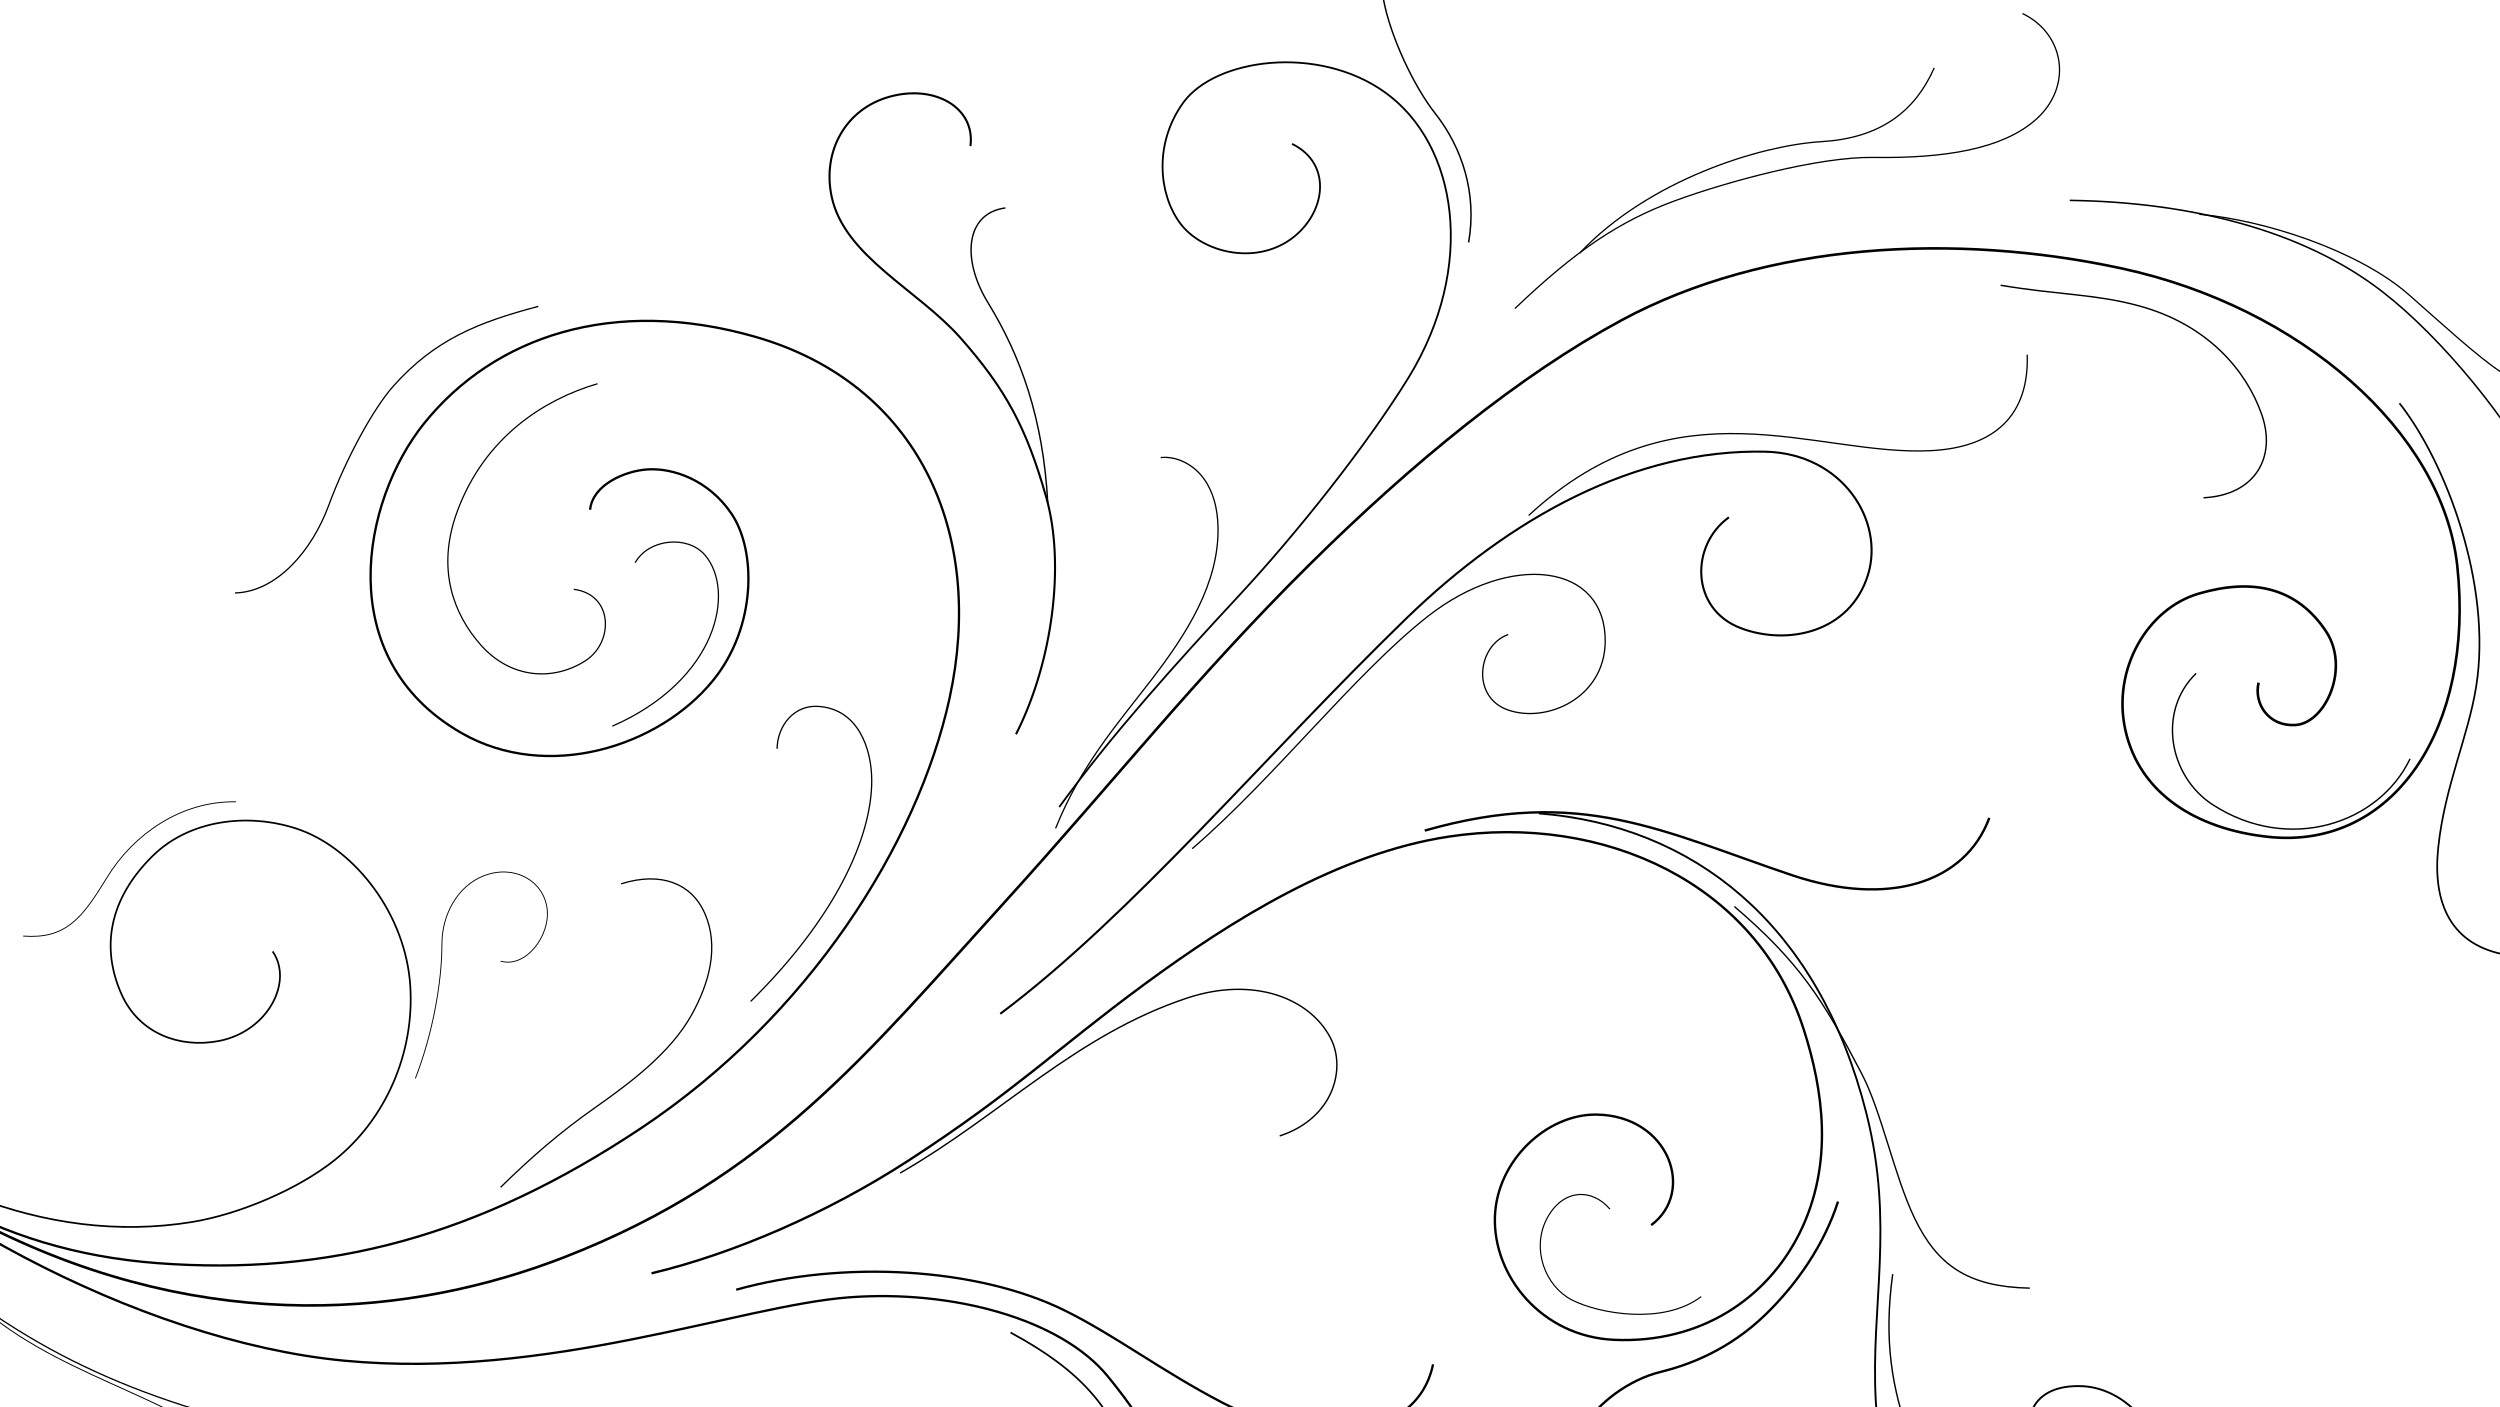
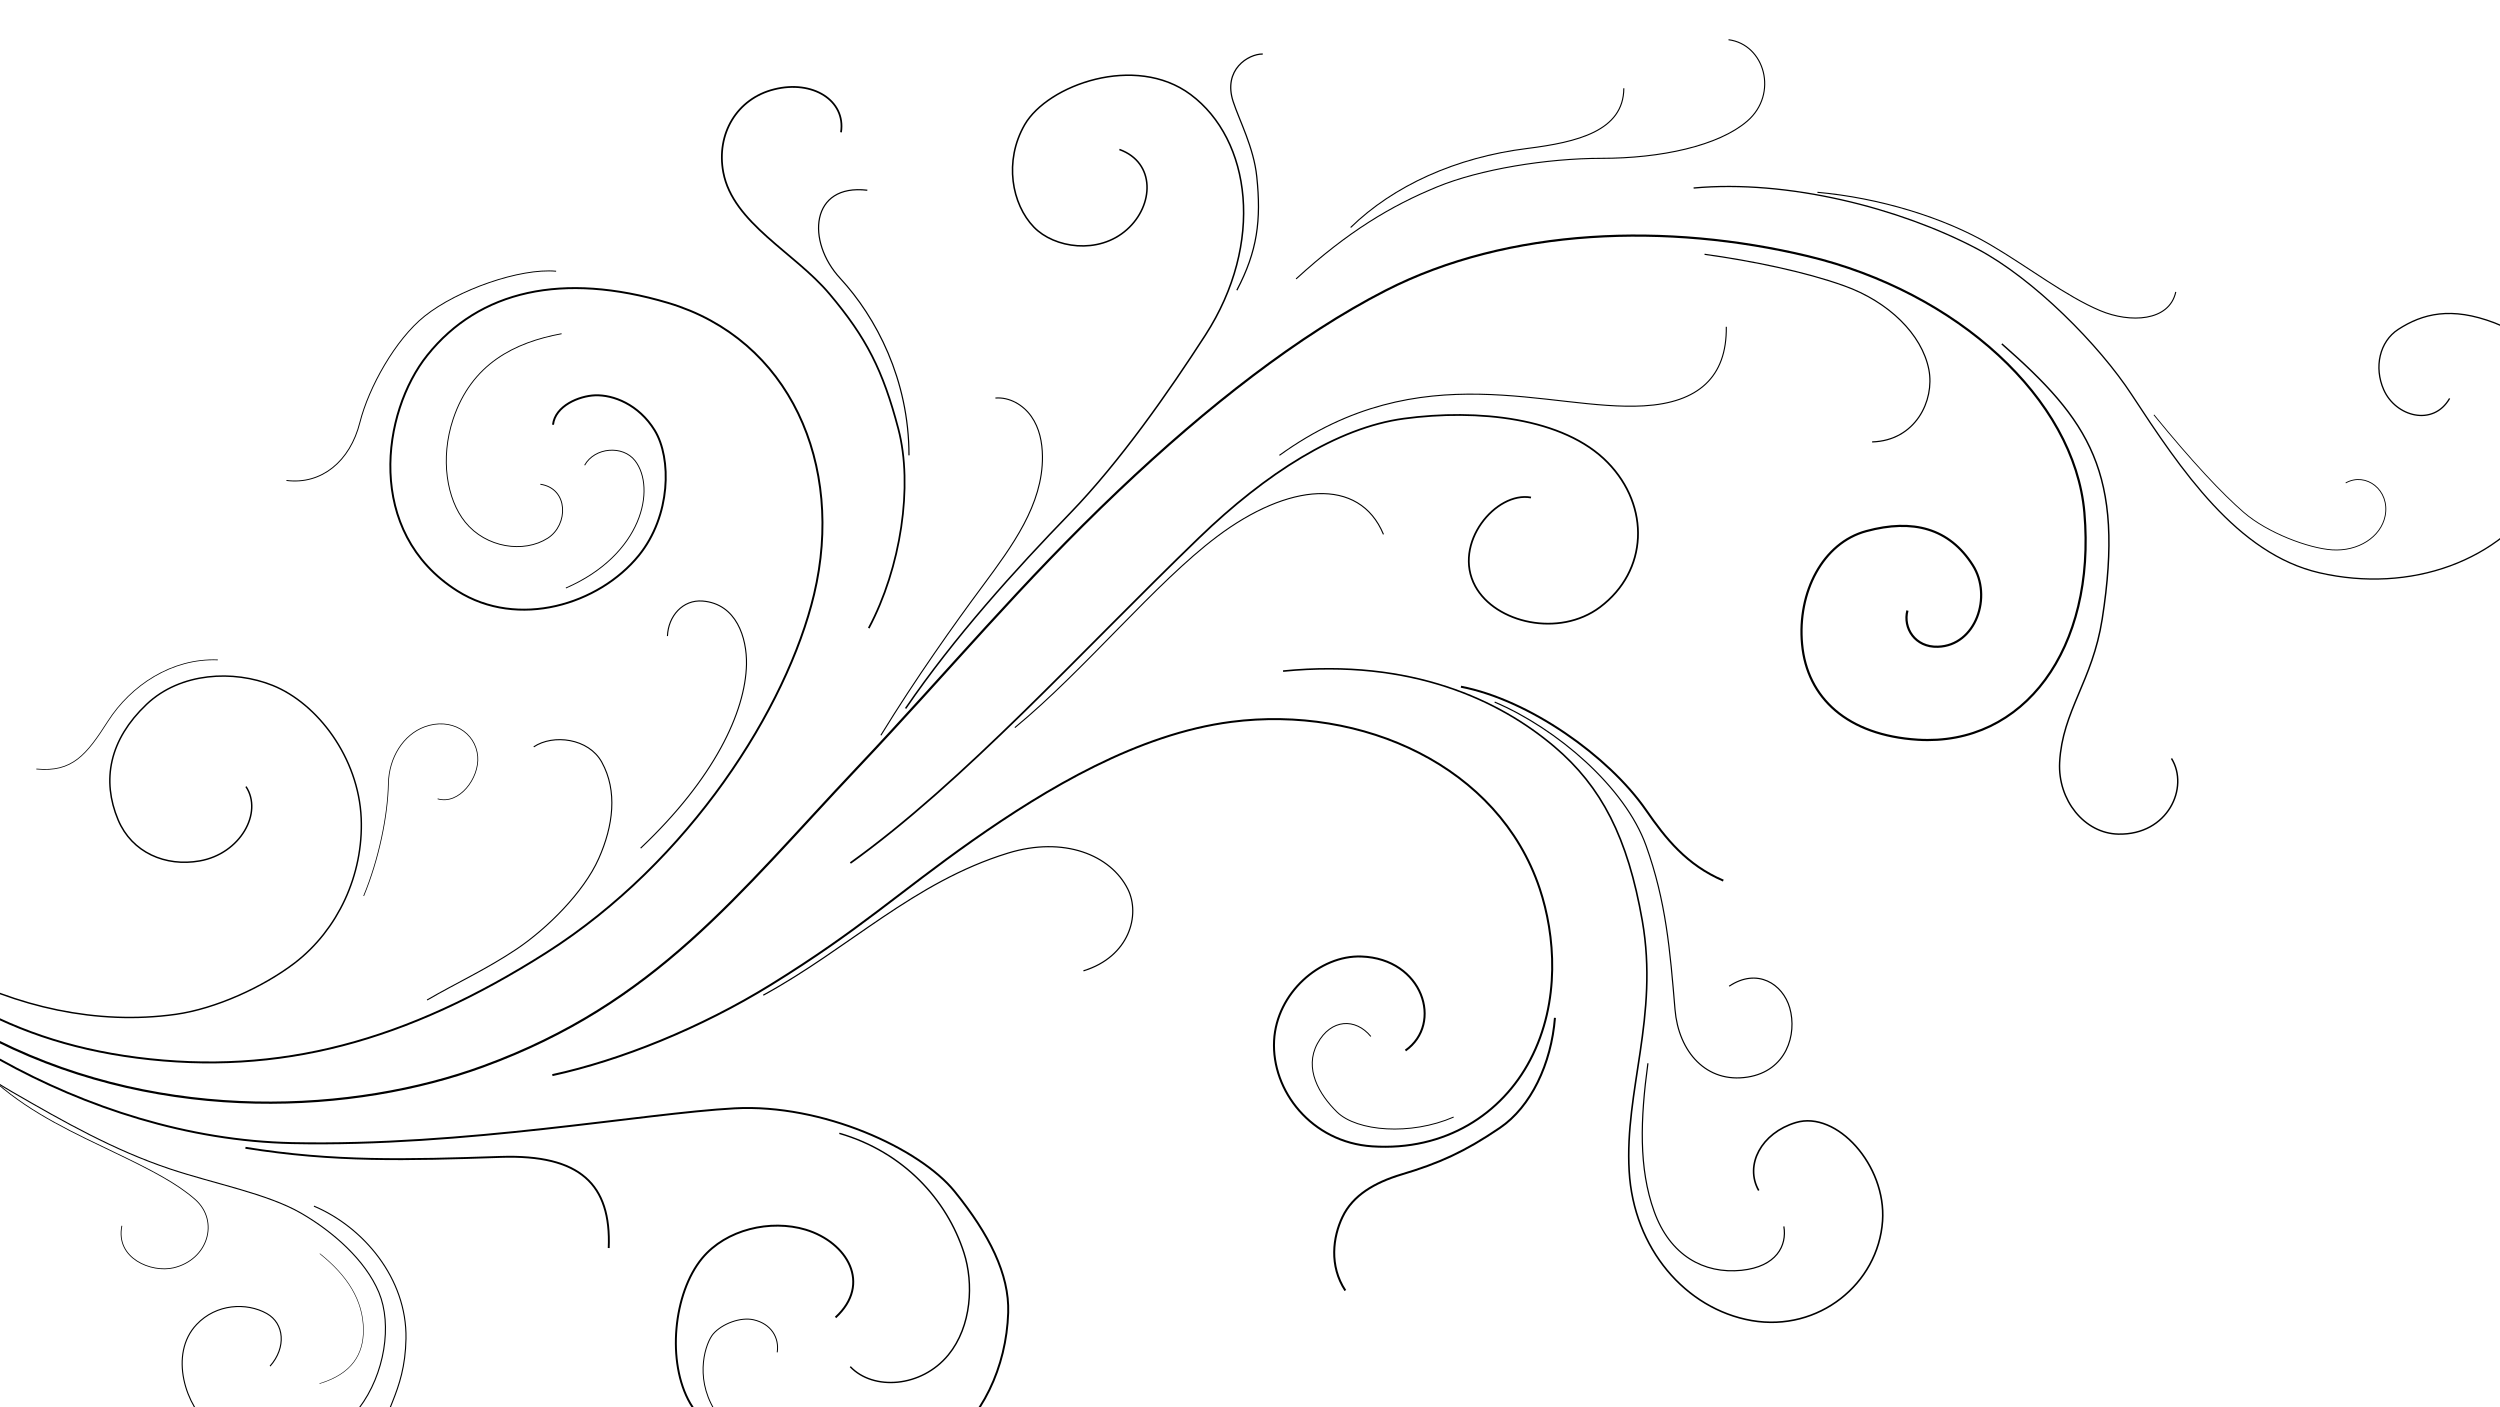
<svg xmlns="http://www.w3.org/2000/svg" version="1.0" id="Layer_1" x="0px" y="0px" viewBox="0 0 1920 1080" style="enable-background:new 0 0 1920 1080;" xml:space="preserve">
  <style type="text/css">
- 	.st0{fill:none;stroke:#000000;stroke-width:1.407;stroke-miterlimit:10;}
- 	.st1{fill:none;stroke:#000000;stroke-width:1.784;stroke-miterlimit:10;}
- 	.st2{fill:none;stroke:#000000;stroke-width:1.338;stroke-miterlimit:10;}
- 	.st3{fill:none;stroke:#000000;stroke-width:1.005;stroke-miterlimit:10;}
- 	.st4{fill:none;stroke:#000000;stroke-width:0.965;stroke-miterlimit:10;}
- 	.st5{fill:none;stroke:#000000;stroke-width:1.84;stroke-miterlimit:10;}
- 	.st6{fill:none;stroke:#000000;stroke-width:1.109;stroke-miterlimit:10;}
- 	.st7{fill:none;stroke:#000000;stroke-width:1.105;stroke-miterlimit:10;}
- 	.st8{fill:none;stroke:#000000;stroke-width:1.206;stroke-miterlimit:10;}
- 	.st9{fill:none;stroke:#000000;stroke-miterlimit:10;}
- 	.st10{fill:none;stroke:#000000;stroke-width:0.754;stroke-miterlimit:10;}
- 	.st11{fill:none;stroke:#000000;stroke-width:0.502;stroke-miterlimit:10;}
- 	.st12{fill:none;stroke:#000000;stroke-width:1.608;stroke-miterlimit:10;}
- 	.st13{fill:none;stroke:#000000;stroke-width:1.105;stroke-miterlimit:10;}
- 	.st14{fill:none;stroke:#000000;stroke-width:0.703;stroke-miterlimit:10;}
- 	.st15{fill:none;stroke:#000000;stroke-width:1.471;stroke-miterlimit:10;}
- 	.st16{fill:none;stroke:#000000;stroke-width:1.145;stroke-miterlimit:10;}
- 	.st17{fill:none;stroke:#000000;stroke-width:2.01;stroke-miterlimit:10;}
- 	.st18{fill:none;stroke:#000000;stroke-width:1.337;stroke-miterlimit:10;}
- 	.st19{fill:none;stroke:#000000;stroke-width:1.079;stroke-miterlimit:10;}
- 	.st20{fill:none;stroke:#000000;stroke-width:0.804;stroke-miterlimit:10;}
- 	.st21{fill:none;stroke:#000000;stroke-width:0.904;stroke-miterlimit:10;}
+ 	.st0{fill:none;stroke:#000000;stroke-width:1.184;stroke-miterlimit:10;}
+ 	.st1{fill:none;stroke:#000000;stroke-width:1.502;stroke-miterlimit:10;}
+ 	.st2{fill:none;stroke:#000000;stroke-width:1.126;stroke-miterlimit:10;}
+ 	.st3{fill:none;stroke:#000000;stroke-width:1.099;stroke-miterlimit:10;}
+ 	.st4{fill:none;stroke:#000000;stroke-width:0.846;stroke-miterlimit:10;}
+ 	.st5{fill:none;stroke:#000000;stroke-width:0.711;stroke-miterlimit:10;}
+ 	.st6{fill:none;stroke:#000000;stroke-width:1.549;stroke-miterlimit:10;}
+ 	.st7{fill:none;stroke:#000000;stroke-width:0.933;stroke-miterlimit:10;}
+ 	.st8{fill:none;stroke:#000000;stroke-width:0.93;stroke-miterlimit:10;}
+ 	.st9{fill:none;stroke:#000000;stroke-width:1.015;stroke-miterlimit:10;}
+ 	.st10{fill:none;stroke:#000000;stroke-width:0.634;stroke-miterlimit:10;}
+ 	.st11{fill:none;stroke:#000000;stroke-width:0.423;stroke-miterlimit:10;}
+ 	.st12{fill:none;stroke:#000000;stroke-width:0.758;stroke-miterlimit:10;}
+ 	.st13{fill:none;stroke:#000000;stroke-width:1.353;stroke-miterlimit:10;}
+ 	.st14{fill:none;stroke:#000000;stroke-width:0.93;stroke-miterlimit:10;}
+ 	.st15{fill:none;stroke:#000000;stroke-width:0.592;stroke-miterlimit:10;}
+ 	.st16{fill:none;stroke:#000000;stroke-width:0.74;stroke-miterlimit:10;}
+ 	.st17{fill:none;stroke:#000000;stroke-width:1.238;stroke-miterlimit:10;}
+ 	.st18{fill:none;stroke:#000000;stroke-width:0.964;stroke-miterlimit:10;}
+ 	.st19{fill:none;stroke:#000000;stroke-width:1.691;stroke-miterlimit:10;}
+ 	.st20{fill:none;stroke:#000000;stroke-width:1.125;stroke-miterlimit:10;}
+ 	.st21{fill:none;stroke:#000000;stroke-width:0.908;stroke-miterlimit:10;}
+ 	.st22{fill:none;stroke:#000000;stroke-width:0.676;stroke-miterlimit:10;}
+ 	.st23{fill:none;stroke:#000000;stroke-width:0.761;stroke-miterlimit:10;}
+ 	.st24{fill:none;stroke:#000000;stroke-width:1.466;stroke-miterlimit:10;}
</style>
-   <path class="st0" d="M813.5,619.8c40.6-56,89.5-110.1,137.6-161.9c44.7-48.1,98.4-115.6,130.6-167.8c52.4-85.3,38-179.2-18.2-219.3  c-51.2-36.6-129.7-26-154.5,7.7c-22.8,31.1-19.6,71-2,93.8c16.3,21.1,55.9,31.6,84.2,11.5c26.9-19.2,32.8-57.8,1.1-73.3" />
-   <path class="st1" d="M-178.4,809.3c84.2,93,173.7,151.3,299.4,160.8c130.5,9.8,245.9-20,371.7-103.9  c128.8-85.9,212.1-218.4,236.5-329.7c27.9-127.5-24.2-242.2-149.7-278c-108.5-30.9-199.9-0.4-253.9,66.8  c-47.4,59-71.5,180.2,28.9,237.7c65.8,37.7,151.7,10.6,193.1-40.4c33.6-41.3,33.2-99.8,14.3-127.9c-17.6-26.2-45.1-35.4-64.4-34.2  c-17.1,1-42.4,11.6-44.3,31" />
-   <path class="st2" d="M-163.4,828.2c85.3,77.6,196.6,128.9,310.9,110.3c36.1-5.9,81.4-25,109.8-47.8c38.8-31.1,61.1-81.8,57.8-133.4  c-3.5-55.2-42.1-103.9-83.4-119.5c-35.9-13.5-84.3-10.3-114.6,19.7c-33.4,33-39.7,70.3-23.8,106c13.2,29.8,44.2,42,75.2,35.9  c37.2-7.4,57-45.4,40.9-68.7" />
-   <path class="st1" d="M-173.8,818.1C-87.9,923.4,106.4,1030,264.3,1045c156.4,14.8,303.5-42.1,387.2-48.6  c80.4-6.2,163.3,16.8,199.1,60.4c35.8,43.6,56.8,84.3,56.4,124c-0.6,56.5-23.7,110.2-64.5,141.6c-34.7,26.7-91.4,43.5-142.5,33.1  c-47.2-9.6-90.2-40.1-110.1-73.9c-24.8-42-19.3-113.5,8.8-150c23.4-30.5,67.9-42,103.4-31.8c42,12.1,67.7,54.5,31.8,89.9" />
-   <path class="st2" d="M776.1,1023.4c54.4,29.3,82.5,60.4,94.1,111.1c7.3,31.9-4.6,73.9-29.7,102.3c-23.3,26.2-71.9,38.5-101,8.1" />
-   <path class="st3" d="M576.5,769.1c65.7-64.9,93-126.3,93-169.6c0-24.4-10.4-55.2-41.3-57c-18.2-1.1-31.1,14.5-31.4,32.6" />
-   <path class="st4" d="M458.9,294.7c-41.9,12.3-86.7,41.5-107.6,97.7c-16.8,45.2-2.3,80,17.9,102.9c22.7,25.7,55.3,28.3,80.5,12.1  c21.8-14.1,21.5-51-9.1-54.8" />
-   <path class="st5" d="M500.4,977.9c62-14.8,134.2-45.6,197.5-86.7c80.5-52.2,114.5-86.4,181.3-135.5  c66.8-49.1,148.7-100.4,233.6-113.2c118.9-18,236.7,35.9,272.6,148.5c14.5,45.4,23.4,102.2-3.3,156c-24.8,49.8-75.5,84.9-142.4,82  c-55.6-2.5-93.1-48.9-91.6-94.5c1.4-43.4,40.1-79,78-78.5c56,0.8,76.3,59.5,42,84.9" />
-   <path class="st6" d="M691.3,900.9c77.4-44.4,134.8-106,220.4-134.4c50.6-16.8,93.9-0.3,110.1,30.6c12.2,23.2,2.7,61.7-39,75.3" />
-   <path class="st3" d="M477,678.8c30.8-9.8,54.5-0.1,64.4,22.9c11,25.6,3.3,53.4-10.3,77.8c-16.2,29-46.7,51.9-74,71.1  c-27.3,19.2-48.8,37.9-72.6,61.2" />
-   <path class="st7" d="M1536.5,219.1c45.6,7.6,72.6,6.6,106.6,15.9c51.4,14.1,81.8,48.5,94,83.6c11.3,32.8-5.3,61.7-44.8,63.7" />
-   <path class="st8" d="M1589.6,153.9c90.4,1.2,178,22.1,239.9,70c46.1,35.6,99.3,100.9,123.1,149.7c35.9,73.6,66.1,162,137.5,190.2  c70.3,27.8,133.8,8.6,165.2-42.1c19.6-31.6,25.7-88.3-0.1-123.7c-21.5-29.5-52-31.8-75.2-26.6c-17.7,4-30.1,21.3-30.1,41.3  c0,24.1,24.8,42.5,47.1,32" />
-   <path class="st9" d="M2538.6,277.9" />
-   <path class="st3" d="M1689.1,164.6c47.9,4.1,121.6,27.1,161.2,62c23.3,20.5,53.3,48.1,71,59.5c24.8,15.8,61.4,20.9,82.9-0.4" />
-   <path class="st3" d="M-197.5,809.9c33,68.4,110.3,145.9,200.8,205c45.9,30,93.4,50.9,145.2,67c41.5,12.9,89.3,20.6,120.6,37.8  c29.3,16.1,59.6,41.5,72.6,70.8c12.9,29,11.3,77.7-15.8,105.8c-27.5,28.6-68.3,32.5-100.6,7.5c-24.1-18.7-28.9-60.1-4.2-84.1  c11-10.8,27.1-12,39.5-6.2c12.5,5.7,20.8,17.5,17.7,32.7" />
-   <path class="st3" d="M405.1,1195.2" />
-   <path class="st3" d="M254.1,1098.3c30.2,10.6,86.5,62.1,103.4,89c15,23.9,20.7,65.2,30.1,83.9c16.8,33.5,51.5,48.5,89.5,35.7" />
-   <path class="st10" d="M-11.1,1007.1c33.1,27.7,73.1,44.8,109.9,61.5c33.3,15.1,56.7,26.5,73.6,41c22.5,19.3,12.8,54.6-18.6,62.7  c-19.8,5.1-53.3-7.3-47.8-37.4" />
-   <path class="st11" d="M291.7,1145.3c25.5,19.4,40.6,41.7,41.3,68.8c0.6,21.7-8.8,39.6-38,43.5" />
-   <path class="st3" d="M641.1,1305.7c-27.5-26.7-42.4-50.5-47.2-83.1c-5.9-40.2,18.2-67.5,28.2-72.6c12.1-6.2,31.9-5.4,42.9,2.6  c14.8,10.8,17,27.4,9.3,40.4" />
-   <path class="st3" d="M810.7,636.2c19.3-48,46.1-78.5,73.1-113.5c27-35,53-74.9,51.6-118.9c-0.4-12.8-3.3-25.8-10.9-36.2  c-7.5-10.4-20.3-17.5-33.1-16.2" />
-   <path class="st4" d="M470.3,557.7c81-35.6,94.6-103.7,71.2-131.3c-13.3-15.7-43.4-12.7-53.7,5.8" />
-   <path class="st12" d="M780.3,563.9c28.2-55.6,37.9-130.8,23.1-182.4c-15.1-52.9-30.8-82.3-65.4-121.6  c-32.8-37.3-89.5-62.8-99.3-108.9c-7.4-34.9,10.9-67.6,44.8-76.8c34.7-9.5,65.7,8.7,61.8,38" />
-   <path class="st13" d="M804.7,386.4c-3.5-65.5-21-113.2-45.9-153.9c-20.6-33.6-17.2-68.8,13.4-72.8" />
-   <path class="st14" d="M319,828.2c13.2-33.8,20.4-73.6,20.4-103.1c0-23.6,12.7-44.8,31.9-52.4c23.7-9.3,46.8,3.8,49,26.2  c1.9,19.5-16,44.7-35.8,39.3" />
-   <path class="st14" d="M181.3,615.8c-42.1-0.8-78.9,24.9-99.1,58.1c-19,31.1-31.4,47.5-64.4,45" />
-   <path class="st3" d="M413.4,235.3c-46.3,12.3-79.3,25.4-111.2,61.1c-15.3,17.1-36.4,55.6-49.7,91.6c-12.8,34.8-39.8,66.5-72,67.4" />
-   <path class="st3" d="M1163.4,237c46.3-44.2,80.1-67.1,122.9-82.8c39.4-14.5,110.6-34,152.7-33.3c54,0.8,99.2-6.2,125-29.5  c28.1-25.4,21.5-65.5-10.7-81" />
-   <path class="st3" d="M1454.1,90.5" />
-   <path class="st15" d="M1181.8,624.7c117.8,9.2,214.6,83.7,251.6,230.4c21.7,85.9,3.2,147.3,7.2,220.9  c3.9,70.7,51.9,139.3,112.7,146.9c58,7.3,95.1-23.5,106-65.3c13-49.5-23.1-91.4-60-93c-33.2-1.5-45.7,18.5-39.6,42.5" />
-   <path class="st16" d="M1127.9,186.2c6.6-37.6-5-72.8-25.6-99c-16.6-21-34.4-59.3-39.6-86.7c-5.8-30.3,11.6-53.2,45.4-53.2" />
-   <path class="st3" d="M1213.2,194.4c52.9-56.2,138.7-82.8,185.6-85.6c45.4-2.7,71.9-23.2,86.7-56.7" />
-   <path class="st17" d="M-180.7,810.3c37.9,45,121,106.3,172.1,131.9c169.7,85.1,326.9,68.2,442.6,23.1  c156.5-61,231.8-155.9,338.7-273.7c83-91.5,145.2-171,233-258c79.3-78.5,161.6-145.6,239.5-187.6c111.5-60.1,256.5-67.5,384.5-39.8  c136.9,29.7,246.3,125.2,257.5,228.5c13.4,124.2-48.9,218.4-145.3,208c-54.8-5.9-98.9-33-109.7-82.4  c-10.1-46.4,16.9-92.8,56.4-104.4c42.3-12.4,75.7-4.2,97.8,29c18.6,28.1-0.3,70.3-23.3,71.9c-20.9,1.4-32.3-16.5-28.5-32.5" />
-   <path class="st17" d="M1790.4,546.3" />
-   <path class="st18" d="M1842.8,309.7c35.5,45,71.4,139.4,58.9,217.6c-6.2,38.8-24.1,76.4-29.1,123.3c-4.7,43.8,10.2,75.7,52.8,82.8  c31.7,5.3,65.8-15.6,63.2-44.9" />
-   <path class="st13" d="M1850.9,582.8c-23.8,49.8-93.1,73-151.4,35.3c-34.1-22.1-42.6-72.2-12.9-100.9" />
-   <path class="st19" d="M1332,696.2c49.5,42.4,67.8,70.8,97.9,128.6c15.3,29.5,24.9,78.4,40.6,111c17.1,35.5,40.5,52.6,88.4,53.5" />
-   <path class="st20" d="M1965.9,332.3c27.3,33.5,52.8,71,71.4,105.1c13.6,25,37.6,55.2,54.5,68.7c18.4,14.7,42.1,17.6,54.9,6.5  c16.8-14.5,13.2-34-7.4-36.8" />
-   <path class="st5" d="M1094.2,637.9c120.2-34.4,182.7,0.9,282.5,34.4c73.1,24.5,132.6,6.1,151.1-44.2" />
-   <path class="st13" d="M1129.9,472.2" />
-   <path class="st21" d="M1306.5,995.8c-29,22.1-78.9,13.1-99.4,2.5c-20.5-10.6-31.1-39.2-19.2-62.2c11.9-22.9,34.4-24.1,48.5-7.5" />
-   <path class="st13" d="M1453.6,978.5c-7,51-0.7,87.2,13.4,126.8c14.3,40,45.1,58.9,76.7,56.7c21.5-1.5,32.3-11.6,37.2-26.1" />
-   <path class="st5" d="M1411.6,922.8c-10.5,32.7-31.1,62.9-55.6,86.7c-28.1,27.3-58.9,38.8-80.9,44.2c-24.8,6-48.8,25.1-57.8,40.9  c-9.9,17.5-12.1,57.3,3.2,79.6" />
-   <path class="st12" d="M768.2,778.6C869.8,702.5,971.7,580,1080,475c80.1-77.6,175.7-130.3,275.8-128.1c59,1.3,91.7,52.9,78.8,94.6  c-13.8,44.4-61.9,54.5-97.7,40.9c-38.8-14.7-38.8-63.8-9.1-85.1" />
-   <path class="st3" d="M915.6,651.8c62.8-54,125.1-134.6,180.9-178.4c63.6-49.9,137.1-40.9,136.3,19.6c-0.6,42.9-44.6,62.5-74.3,52.4  c-28.9-9.8-23.8-49.7-0.2-58.1" />
-   <path class="st3" d="M1174,395.9c114.2-105.7,220.2-45.2,309.1-49.8c49.7-2.6,75.3-27.9,73.8-73.7" />
-   <path class="st1" d="M565.4,990.5c81.8-22.9,185-17.2,252,15.8c38.6,19,74.5,46.5,121.3,70.9c29.7,15.5,61.9,21.2,93.3,20.5  c35.5-0.8,61.9-18,68.6-49.9" />
-   <path class="st3" d="M881.8,1312.1c-29.7,39.3-94.2,62.2-151.7,65.5c-35.5,2.1-72.5-6.6-107.5-13.3c-38.3-7.3-69.9,36.4-37.6,68.5" />
+   <path class="st0" d="M695.5,544.1c37.4-54.8,84.7-107,126.1-149.7c38.5-39.7,76.1-93.6,104.1-137c45.7-70.8,35.2-150.1-11.3-184.8  C871.9,41,804.7,65.2,787,95.7c-16.2,28.1-9.9,61.2,7,78.7c15.6,16.2,49.7,21.4,71.5,1.9c20.8-18.5,22.2-51.4-5.8-61.5" />
+   <path class="st1" d="M-140.6,670.8C-71.4,750.6,0,798.7,105.1,812.3c109.2,14.1,207.2-12.4,314.6-80.7c110-70,184.7-188,205.5-275.1  c23.7-99.8-18.7-196.1-112.2-223.9c-80.8-24-145-9.6-184.8,40.2c-35,43.7-48.2,135.9,23,181c46.7,29.5,108.8,10.5,139.4-27.2  c24.7-30.5,25.3-74.7,12.2-96.1c-12.3-20-31.9-27.4-45.8-26.9c-12.3,0.5-30.6,8-32.3,22.6" />
+   <path class="st2" d="M-136.8,666.2c26.2,24.8,64.6,61.3,95.9,78.3c53.1,28.7,115.3,43,175.9,34.5c30.5-4.3,66.9-20.8,91.3-39.4  c33.2-25.5,52.9-67.7,51.1-111.2c-2-46.5-33.6-88.2-68-102c-30-12-70.7-10.2-96.8,14.5c-28.7,27.2-34.6,58.4-21.9,88.7  c10.6,25.3,36.5,36.2,62.6,31.6c31.4-5.5,48.8-37.2,35.6-57.1" />
+   <path class="st1" d="M-151.5,680.9c62.2,95.1,216.3,193.6,375.8,197c132.2,2.8,269.7-22.9,339.9-26.7  c67.4-3.6,142.2,30.8,168.9,63.8c26.7,33,42.1,63.6,41.2,93.1c-1.4,42-19.9,81.5-51.6,104.2c-27,19.3-70.6,30.8-109.5,22.3  c-36-7.9-68.3-31.3-83.1-56.8c-18.3-31.6-12.9-84.7,9.1-111.4c18.4-22.3,52.6-30.1,79.6-22c31.9,9.7,50.9,41.6,22.9,67.4" />
+   <path class="st3" d="M644.6,870.4c49.3,14.3,82.6,50.9,95.7,91.7c7.5,23.2,6.1,56.4-12,78.5c-20.6,25.1-57.7,27.6-75.3,9" />
+   <path class="st4" d="M492,651.4c56.5-53.4,80.5-104.6,81.3-141.1c0.4-20.5-7.7-46.6-33.7-48.7c-15.3-1.2-26.4,11.6-27,26.9" />
+   <path class="st5" d="M431.3,256.3c-36.2,6.7-69.1,23.1-83.3,65.6c-10.1,30.3-4.9,61.6,9.3,79.1c15.9,19.7,45,24.1,63.4,12.3  c15.9-10.2,16.2-38.1-5.7-41.4" />
+   <path class="st6" d="M424.2,825.7c52.4-11.4,113.7-36,167.8-69.4c68.7-42.5,97.9-70.6,155-110.8c57.1-40.1,126.9-81.8,198.6-91.1  c100.4-13,205.4,33.8,236.9,128.1c11.8,35.3,16.2,86.7-7.3,131.5c-21.7,41.4-65.1,70.1-121.3,66.4c-46.8-3.1-77.4-42.8-75.4-81.2  c1.9-36.5,35.2-65.8,67.1-64.6c47.1,1.7,63.1,51.5,33.8,72.2" />
+   <path class="st7" d="M586.2,764.3c65.9-36,115.4-86.8,187.9-109.1c42.9-13.2,79,1.4,92.1,27.7c9.8,19.7,1.2,51.9-34.1,62.7" />
+   <path class="st4" d="M328,768c22.9-13.3,45.6-23.6,68.9-39.2c23.3-15.7,51.4-43.5,62.9-69.4c11.2-25.1,14.6-51.9,2.4-74  c-10.1-18.5-37.4-21.8-52.3-11.8" />
+   <path class="st8" d="M1309.1,195.3c36.1,5,77.2,13.4,107.2,24.2c33.9,12.1,59.8,37.1,65.1,64.5c4.5,23.7-10.3,54.4-43.6,55.4" />
+   <path class="st9" d="M1300.7,144.4c71.9-6.6,157.9,15.1,217.9,46.8c43.3,22.9,93.6,73.7,118.6,112c37.8,57.7,81.1,122.2,144.1,136.7  c69.7,16,139.7-8.6,173-64c23.9-39.7,18.6-106.1-38.4-127.9c-33.5-12.8-55.4-7.1-74.1,5c-14.3,9.3-18.7,29.1-11.1,46.3  c9.1,20.7,38,28.6,50.6,6.7" />
+   <path class="st4" d="M1395.8,147.7c47.1,4.2,97,19.2,133,40.4c28.6,16.8,58.1,39.6,84.2,50.5c22.8,9.6,53,8.4,58-14.4" />
+   <path class="st4" d="M-157,686.4c25.1,44.5,103.2,115.7,166.5,152.3c40,23.1,77.7,44.5,120.9,59c34.7,11.6,74.8,19,100.8,34  c24.4,14.1,49.4,36,59.8,60.9c10.3,24.7,4.6,62.6-15.2,88.8c-27.2,36-77.7,41.9-113,14.9c-20.4-15.6-33.3-56.4-11.8-79.1  c15.1-16,38.4-17.1,53.9-8.4c13.5,7.6,15.1,26.1,2.5,40.4" />
+   <path class="st4" d="M340.1,1006.8" />
+   <path class="st4" d="M241.1,926.3c37.9,16,71.5,55.5,70.7,101.8c-0.8,42.9-19.3,56.3-21.9,88.4c-3.4,41.2,37.9,64,66.4,46.3" />
+   <path class="st10" d="M-2.5,831.8c27.4,23.9,60.7,39,91.3,53.7c27.7,13.3,47.2,23.4,61.2,35.8c18.6,16.6,9.8,46.2-16.8,52.4  c-16.8,3.9-44.7-7.1-39.6-32.3" />
+   <path class="st11" d="M245.6,962.8c21.1,16.8,33.4,35.8,33.5,58.6c0.1,18.3-8.5,33.6-33.7,41.2" />
+   <path class="st12" d="M608.4,1125c-28.8-5.9-47.2-21.5-59.8-42.4c-15.6-25.9-6.4-51.8-0.8-58.2c6.8-7.8,21-13.1,31-10.8  c13.5,3.1,19.8,13.8,18.1,25" />
+   <path class="st4" d="M676.5,564.7c27-44,56.5-85.5,78.5-115.1c22.1-29.9,46-62,45.6-99.1c-0.1-10.7-2.3-21.8-8.5-30.6  c-6.2-8.9-16.8-15.1-27.6-14.2" />
+   <path class="st5" d="M434.6,451.6c58.7-25.5,69.5-76.6,53.1-97.8c-9.4-12.1-31-10.3-38.7,3.5" />
+   <path class="st13" d="M667.2,482.4c24.7-46.3,34.2-109.4,22.7-153.1c-11.8-44.8-24.4-69.8-52.8-103.5c-26.9-32-74.2-54.4-81.6-93.4  c-5.6-29.5,10.4-56.7,39.1-63.8c29.4-7.4,55.1,8.5,51.3,33" />
+   <path class="st14" d="M698.1,349.7c0-58.1-25.2-106-52.8-135.9c-26.3-28.4-22.9-72.9,20.8-67.7" />
+   <path class="st15" d="M279.3,688.1c11.7-28.2,18.5-61.6,19-86.4c0.4-19.9,11.5-37.5,27.8-43.5c20.1-7.4,39.3,4.1,40.8,22.9  c1.3,16.4-14.2,37.3-30.8,32.4" />
+   <path class="st15" d="M167.3,506.8c-35.4-1.4-66.8,19.6-84.4,47.1c-16.5,25.8-27.3,39.4-55,36.7" />
+   <path class="st16" d="M427.1,208.3c-27.8-2.5-75.7,14.3-101,34.5c-22.5,18-42.9,54.7-49.7,81.6c-7.5,29.9-29.5,48-56.4,44.6" />
+   <path class="st4" d="M995.4,214.2c39.7-36.3,72.8-56.1,108.4-70.7c32.8-13.5,84.2-21.9,126.2-21.9c45.4,0,89.8-9.5,111.9-28.6  c24.1-20.8,13.5-58.9-14.4-62.5" />
+   <path class="st4" d="M1242.7,96.2" />
+   <path class="st17" d="M985.4,515.4c98.8-9.8,166.5,22.6,208.3,58c36.3,30.8,56.4,69.7,67.6,133.8c12.8,73.5-13.7,130.3-10.1,192.2  c3.4,59.5,43.3,105.9,94.1,114.8c51.4,8.9,97.1-28.2,100.5-76.4c3-42.9-35.3-85-66.5-75.7c-26.8,8-39.6,32.8-28.6,52.2" />
+   <path class="st18" d="M949.9,222.9c15.8-30,18.8-53.9,15.3-87.2c-2.3-22.4-13.4-43.2-18.1-57.6c-8.1-24.6,11.7-36.8,22.7-36.6" />
+   <path class="st4" d="M1037.3,174.7c32.8-32,80.8-53.9,135.8-60.7c38-4.8,73.8-13.3,74-46.2" />
+   <path class="st19" d="M-147,674.7c31.7,39.9,93.1,99,145.3,124.9c128.8,64,274.6,55.3,372.7,19.4c132.8-48.5,195.4-132,287.4-229.3  c71.4-75.5,125.3-141.3,200.7-212.9c68.1-64.7,138.6-119.6,204.9-153.6c94.9-48.6,217-52.2,324.3-26.5  c114.7,27.4,205,109.7,212.5,196.9c9.1,104.7-46.6,179.6-128,174.5c-53.9-3.4-85-32-88.8-73.4c-3.7-39.8,15.9-77.8,49.3-86.8  c35.8-9.7,63.8-2.2,81.8,26.2c15.2,23.9,2.4,61.7-26.8,62.6c-17.6,0.6-26.9-14.5-23.4-27.8" />
+   <path class="st19" d="M1517.5,485.8" />
+   <path class="st20" d="M1537.4,264.1c66.9,58.7,94.7,98.8,77.1,211.3c-7.5,47.9-30.6,70.5-32.7,110.1c-1.5,28.9,19,54.6,45.1,55.1  c38.1,0.8,54.6-35.9,40.8-58.1" />
+   <path class="st21" d="M1147.9,539.2c48.1,20.5,100.2,65.5,116.3,110.3c15.3,42.7,18.4,80.1,22.2,125.7c2.7,32.7,24.2,57,55.8,52  c29.7-4.7,38.2-32.7,32.3-53.2c-5.3-18.3-24.9-31-46.5-16.6" />
+   <path class="st22" d="M1654.2,318.6c29.5,36.2,52.7,60.8,69,74.9c18.1,15.7,49.8,27.6,67.9,28.8c19.8,1.3,37.4-9.7,40.7-26.1  c3.9-19.8-14.8-34-30.3-25.3" />
+   <path class="st6" d="M1122,527.4c52.3,10.1,113.3,53.2,142.1,94.7c15.2,22,31.3,42.2,59.4,54.2" />
+   <path class="st14" d="M963,411.6" />
+   <path class="st23" d="M1116.4,857.9c-33.1,14.4-74.3,11-89.5-3.8c-13.9-13.6-25.5-33.5-15.1-52.7c10.4-19.1,29.3-19.7,41-5.4" />
+   <path class="st14" d="M1265.6,816.6c-5.8,42.9-7.2,80.5,4.8,113.8c12.1,33.7,38.1,48.2,67.1,45.2c26.9-2.8,35-19,32.5-33.7" />
+   <path class="st6" d="M1194.2,781.7c-2.8,35.3-18.4,68.3-42.3,84.5c-27.2,18.5-46.8,27.2-75.6,35.8c-20.6,6.2-37.4,16-45.3,32.7  c-7.3,15.3-10.3,37.4,2.2,56.4" />
+   <path class="st13" d="M653.1,662.8C740,600.6,829.6,501.1,921,412.9c51.1-49.3,106-84.5,157.2-91.4c56.4-7.6,122.8-0.9,156.5,33.7  c32.8,33.7,31.1,83.3-5.9,111.1c-31.4,23.5-80.4,12.2-95.8-16.1c-17.8-32.7,15.9-73.1,42.8-68.1" />
+   <path class="st4" d="M779.4,558.8c53.8-44.3,107.7-111,155.4-146.8c54.4-40.9,109.2-46.2,127.7-1.6" />
+   <path class="st4" d="M982.6,349.7c108.9-78.7,207.5-33.8,279.8-38c41.8-2.4,63.9-22.1,63.4-60.7" />
+   <path class="st24" d="M188.5,881.5c68,11,123.9,9.4,196,7c61-2,85,21,83,70" />
+   <path class="st12" d="M747.5,1097.4c-20.6,34.5-67.6,52.7-111.7,54.2c-27.2,1-55.4-6.1-82-11.6c-29.2-6.1-54,25.9-29.9,50.3" />
</svg>
